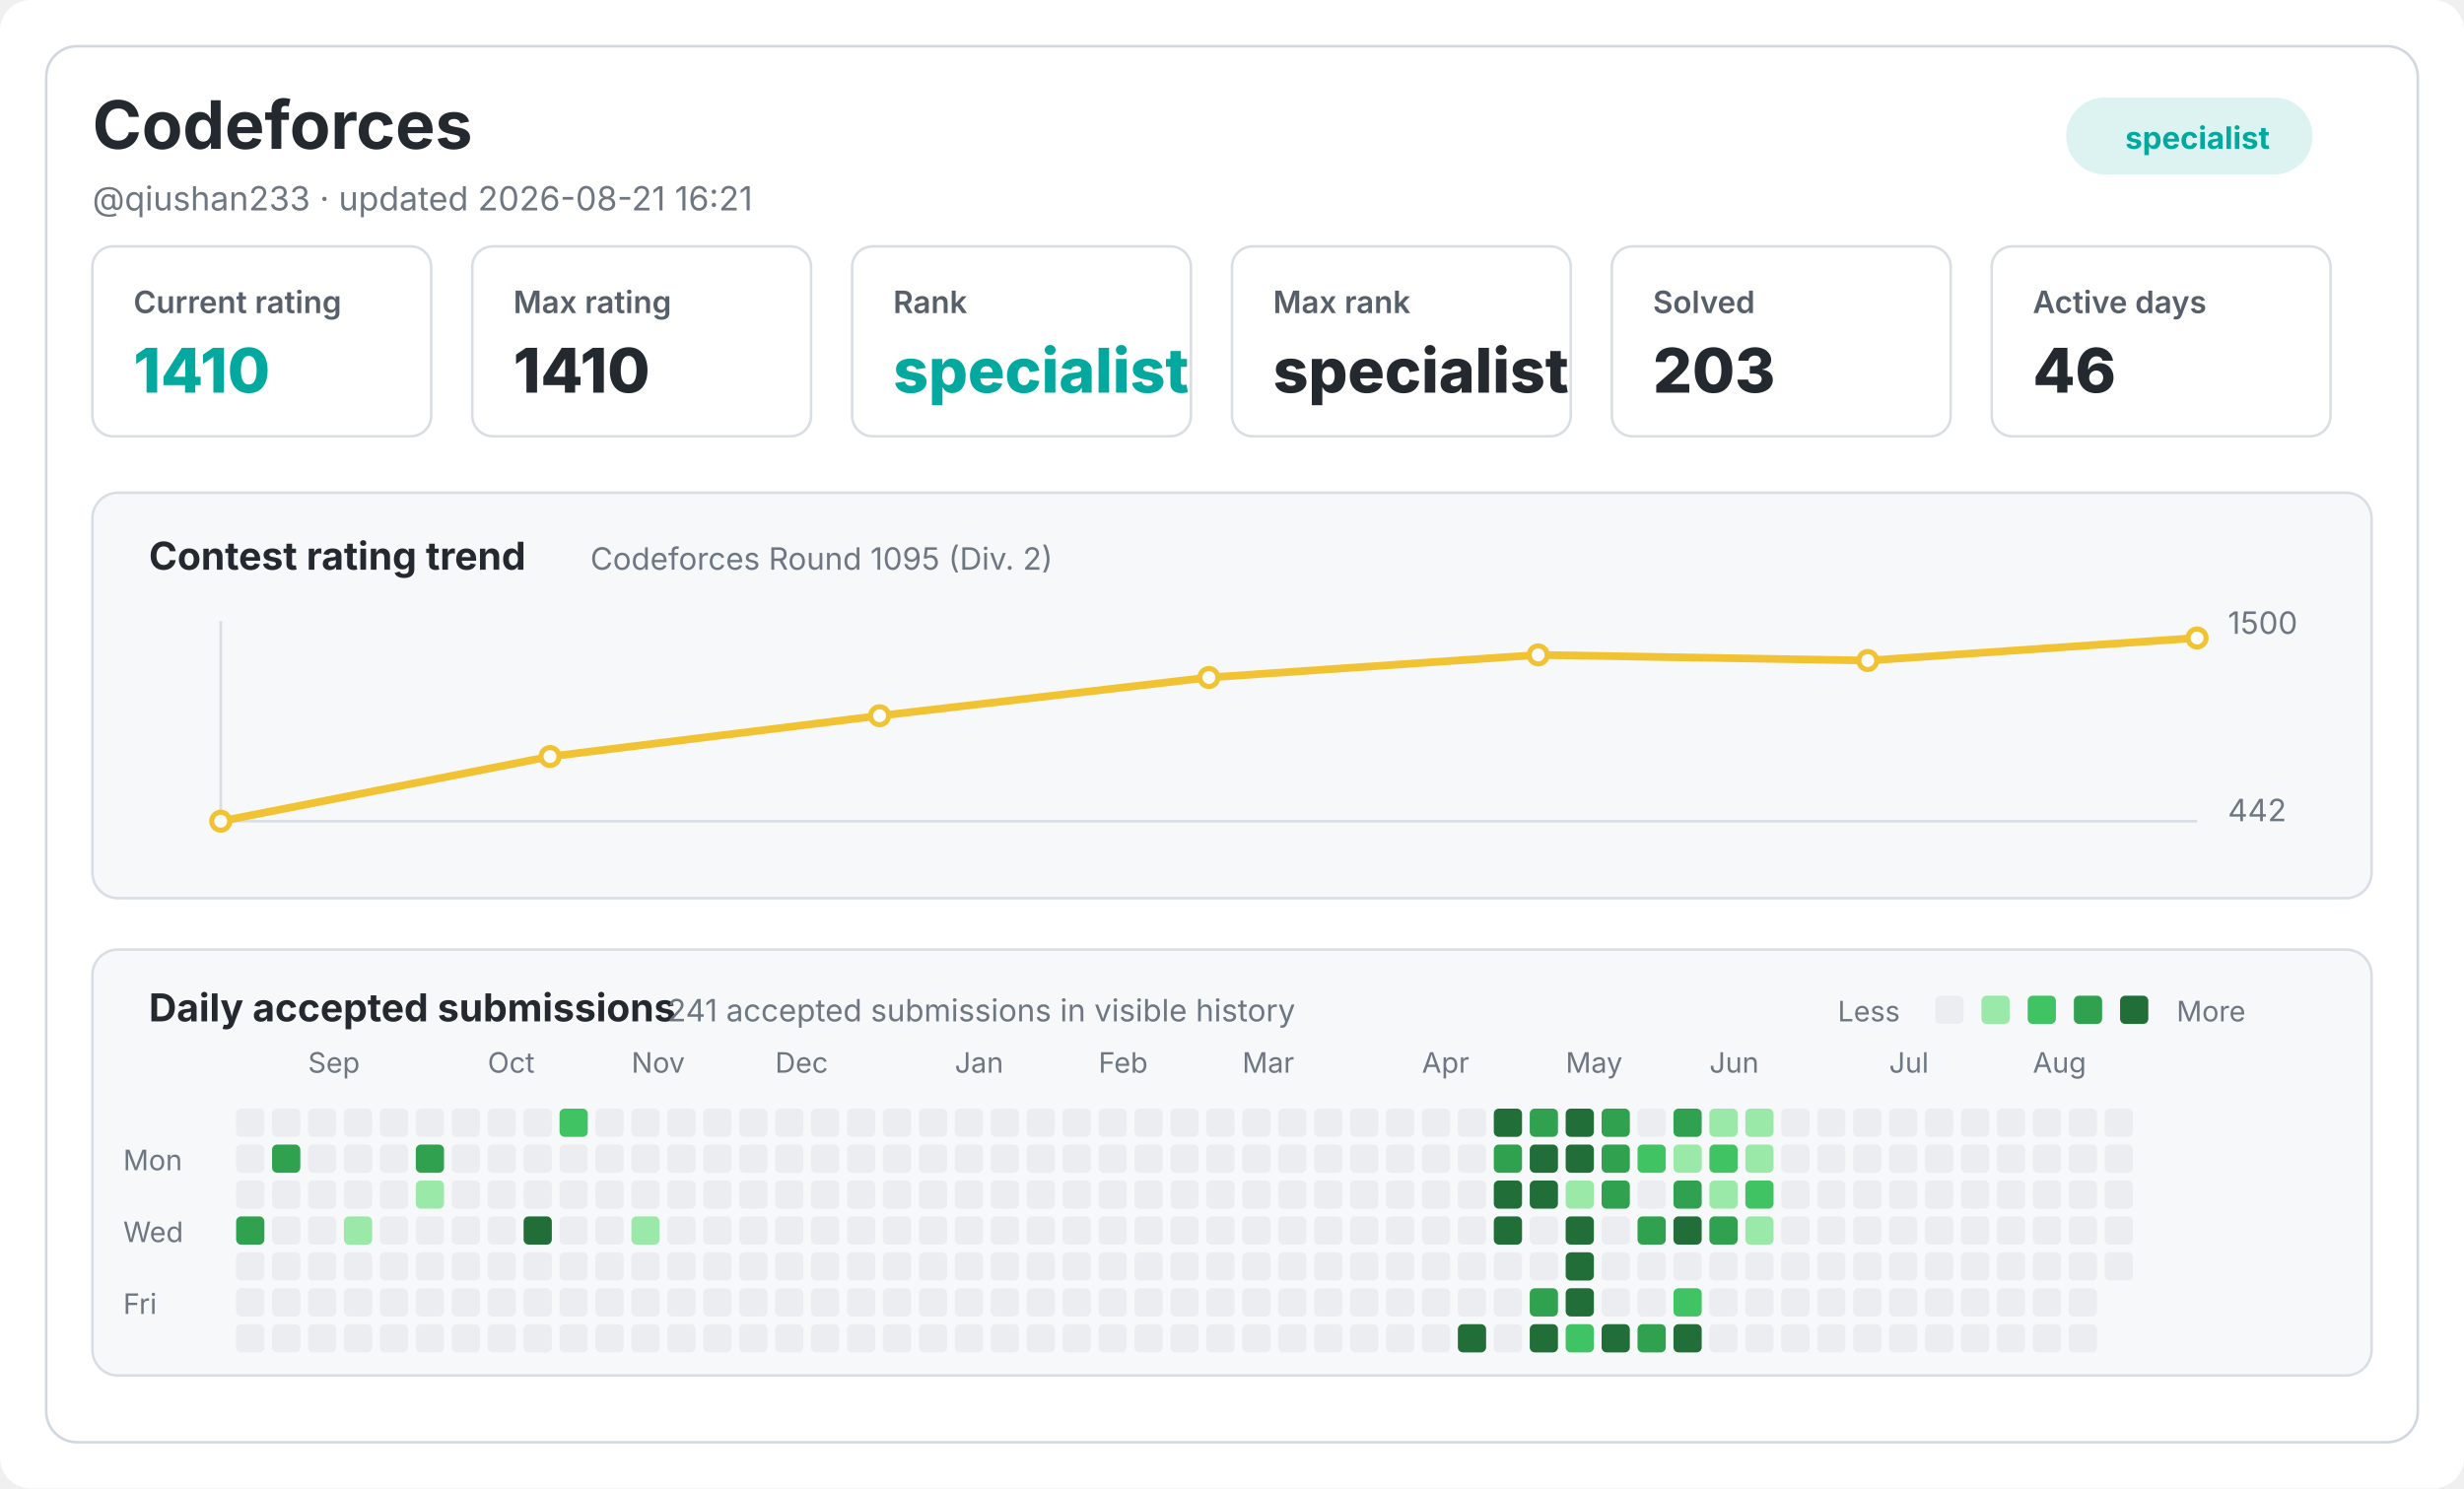
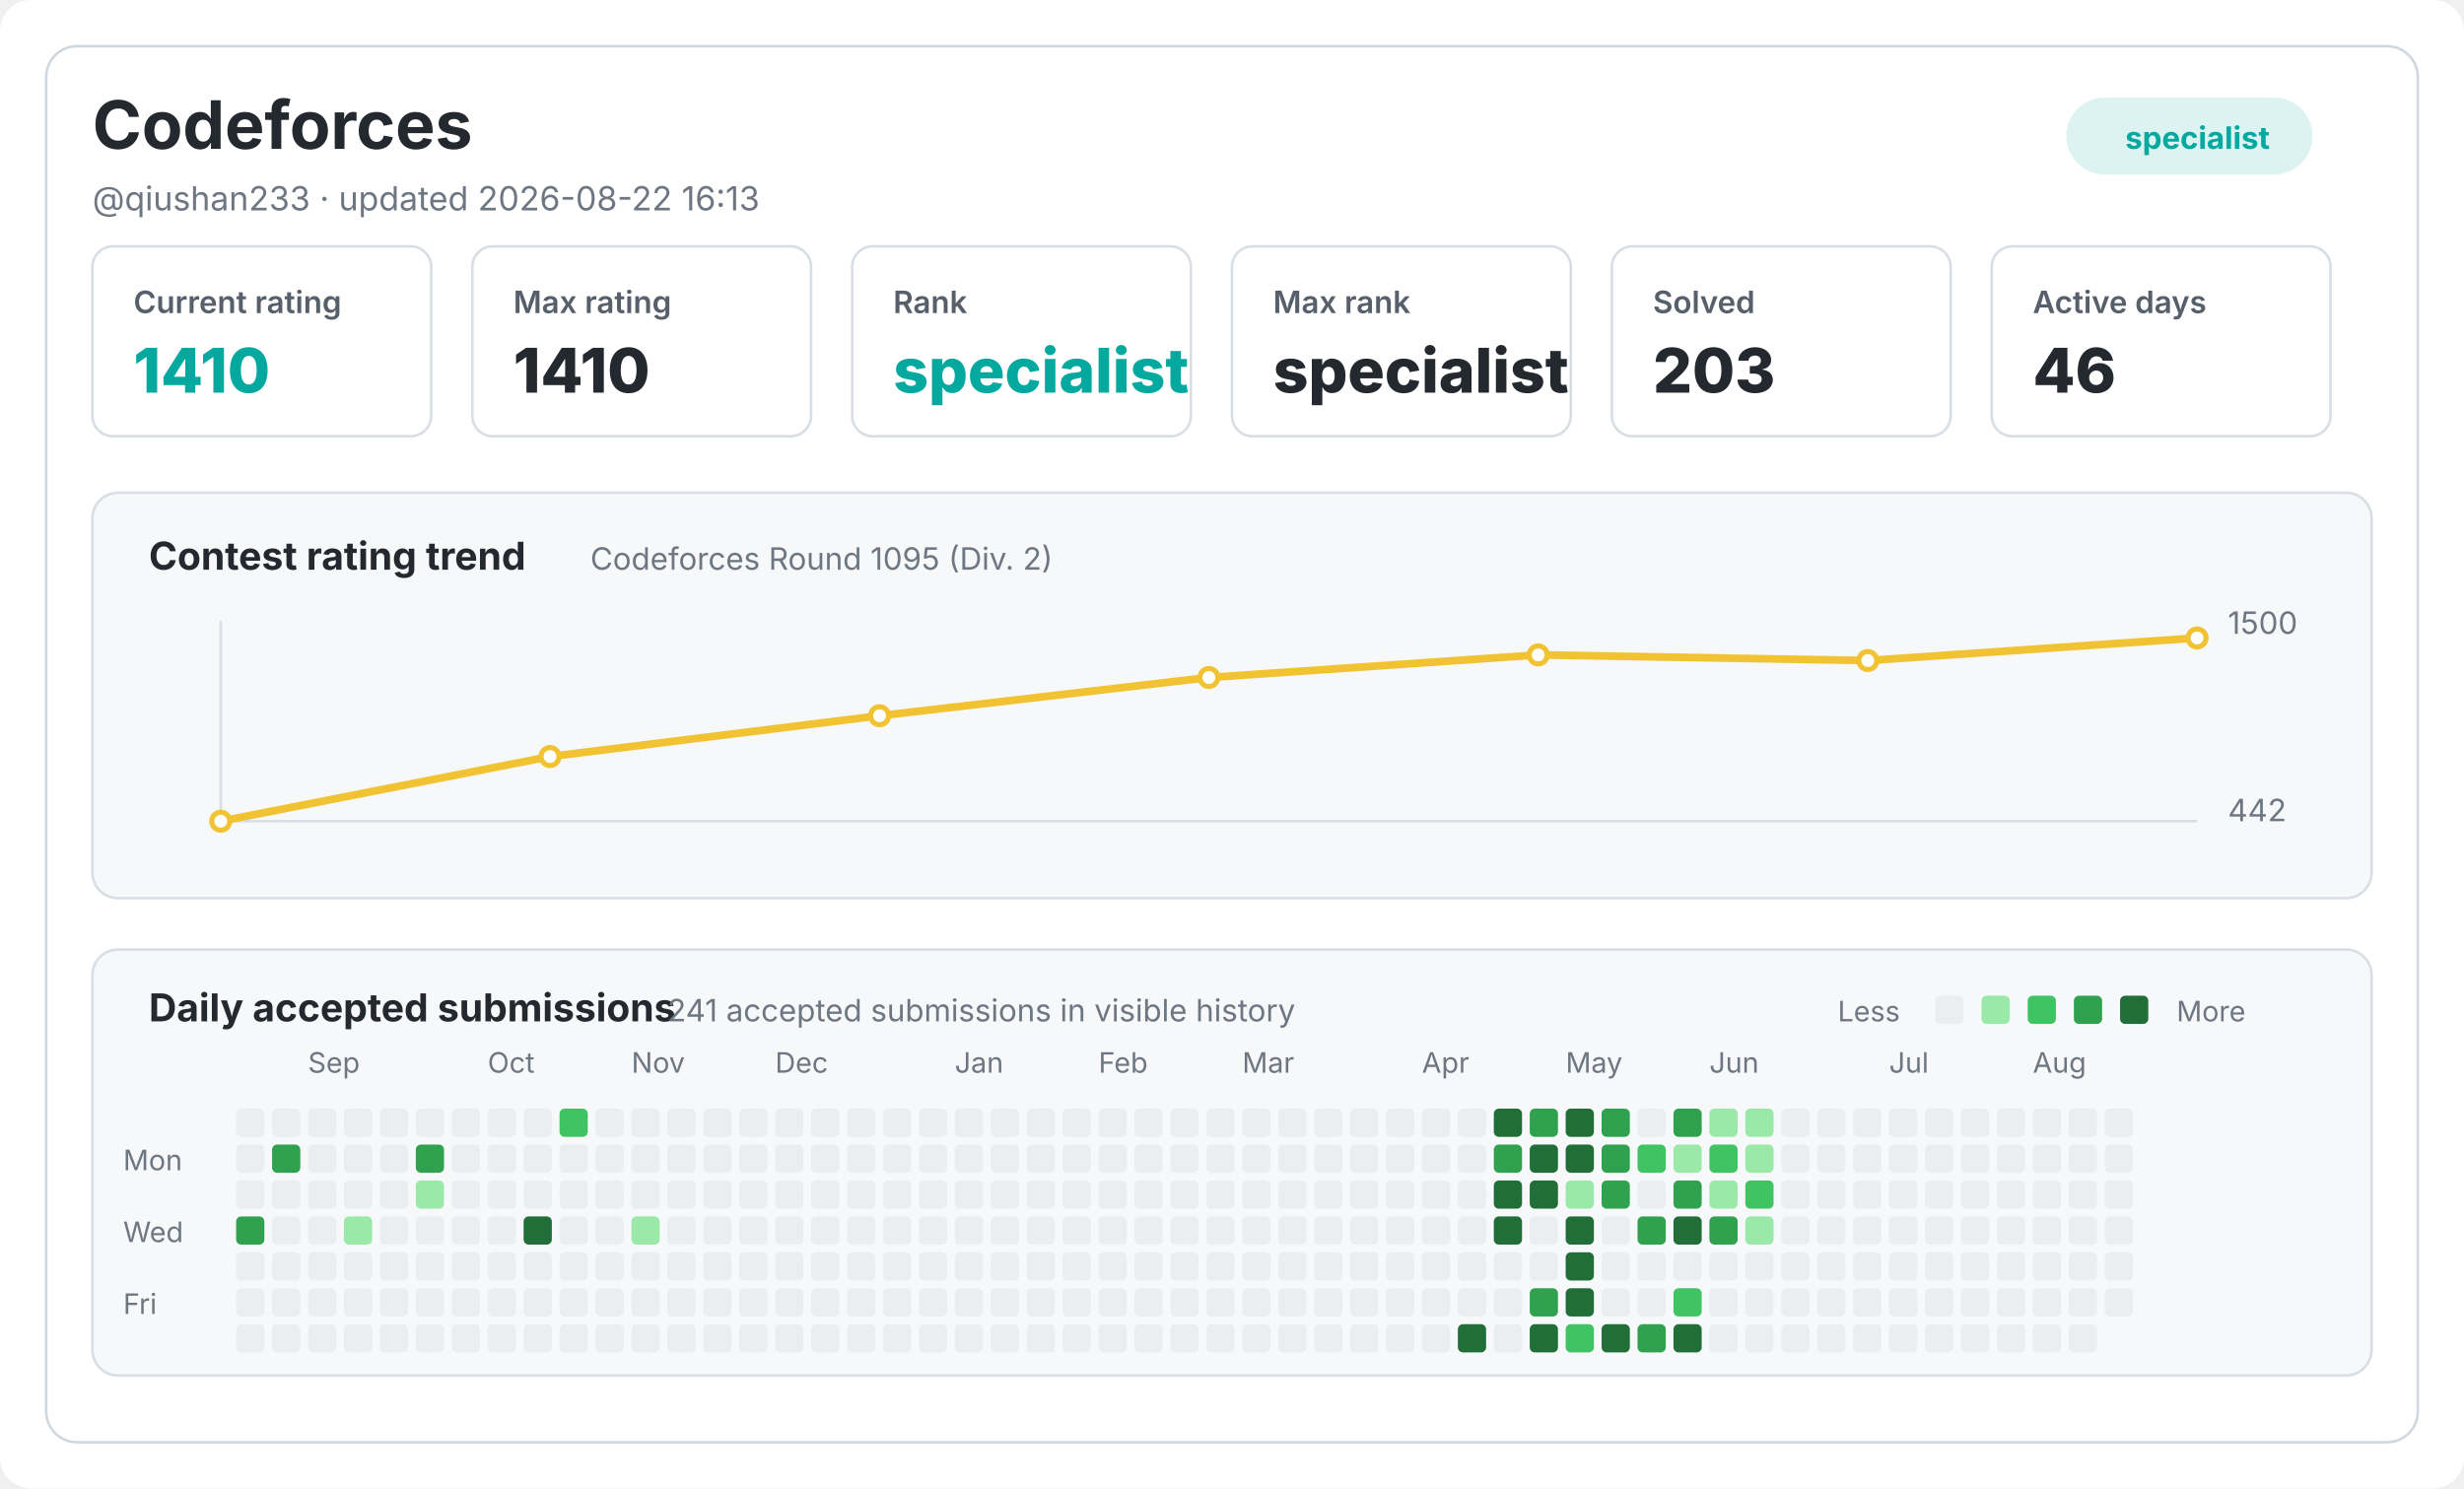
<svg xmlns="http://www.w3.org/2000/svg" width="960" height="580" viewBox="0 0 960 580" role="img" aria-label="Codeforces statistics for qiushan233">
  <style>
  .bg { fill: #ffffff; }
  .shell { fill: #ffffff; stroke: #d0d7de; }
  .soft { fill: #f6f8fa; stroke: #d8dee4; }
  .metric-card { fill: #ffffff; stroke: #d8dee4; }
  .title { font: 700 26px -apple-system,BlinkMacSystemFont,"Segoe UI",sans-serif; fill: #24292f; }
  .subtitle { font: 13px -apple-system,BlinkMacSystemFont,"Segoe UI",sans-serif; fill: #6e7781; }
  .section-title { font: 700 15px -apple-system,BlinkMacSystemFont,"Segoe UI",sans-serif; fill: #24292f; }
  .metric-label { font: 600 12px -apple-system,BlinkMacSystemFont,"Segoe UI",sans-serif; fill: #57606a; }
  .metric-value { font: 800 24px -apple-system,BlinkMacSystemFont,"Segoe UI",sans-serif; fill: #24292f; }
  .muted { font: 12px -apple-system,BlinkMacSystemFont,"Segoe UI",sans-serif; fill: #6e7781; }
  .small { font-size: 11px; }
  .rank { fill: #03a89e; }
  .grid { stroke: #d8dee4; stroke-width: 1; }
  .badge-bg { fill: #03a89e; opacity: 0.14; }
  .badge-text { font: 700 12px -apple-system,BlinkMacSystemFont,"Segoe UI",sans-serif; fill: #03a89e; }
  .heat-cell { cursor: default; transition: stroke 0.12s ease, stroke-width 0.12s ease; }
  .heat-cell:hover { stroke: #0969da; stroke-width: 1.5; }
</style>
  <rect class="bg" width="960" height="580" rx="12" />
  <rect class="shell" x="18" y="18" width="924" height="544" rx="12" />
  <text x="36" y="58" class="title">Codeforces</text>
-   <text x="36" y="82" class="subtitle">@qiushan233 · updated 2026-08-21 16:21</text>
+   <text x="36" y="82" class="subtitle">@qiushan233 · updated 2026-08-22 16:13</text>
  <rect x="805" y="38" width="96" height="30" rx="15" class="badge-bg" />
  <text x="828" y="58" class="badge-text">specialist</text>
  <rect x="36" y="96" width="132" height="74" rx="8" class="metric-card" />
  <text x="52" y="122" class="metric-label">Current rating</text>
  <text x="52" y="153" class="metric-value rank">1410</text>
  <rect x="184" y="96" width="132" height="74" rx="8" class="metric-card" />
  <text x="200" y="122" class="metric-label">Max rating</text>
  <text x="200" y="153" class="metric-value">1410</text>
  <rect x="332" y="96" width="132" height="74" rx="8" class="metric-card" />
  <text x="348" y="122" class="metric-label">Rank</text>
  <text x="348" y="153" class="metric-value rank">specialist</text>
  <rect x="480" y="96" width="132" height="74" rx="8" class="metric-card" />
  <text x="496" y="122" class="metric-label">Max rank</text>
  <text x="496" y="153" class="metric-value">specialist</text>
  <rect x="628" y="96" width="132" height="74" rx="8" class="metric-card" />
  <text x="644" y="122" class="metric-label">Solved</text>
  <text x="644" y="153" class="metric-value">203</text>
  <rect x="776" y="96" width="132" height="74" rx="8" class="metric-card" />
  <text x="792" y="122" class="metric-label">Active days</text>
  <text x="792" y="153" class="metric-value">46</text>
  <rect class="soft" x="36" y="192" width="888" height="158" rx="10" />
  <text x="58" y="222" class="section-title">Contest rating trend</text>
  <text x="230" y="222" class="muted">Codeforces Round 1095 (Div. 2)</text>
  <line x1="86" y1="320" x2="856" y2="320" class="grid" />
  <line x1="86" y1="242" x2="86" y2="320" class="grid" />
  <text x="868" y="247" class="muted">1500</text>
  <text x="868" y="320" class="muted">442</text>
  <polyline points="86.0,320.0 214.3,294.8 342.7,278.9 471.0,264.0 599.3,255.2 727.7,257.4 856.0,248.6" fill="none" stroke="#f1c232" stroke-width="3" stroke-linecap="round" stroke-linejoin="round" />
  <circle cx="86.0" cy="320.0" r="3.5" fill="#fff" stroke="#f1c232" stroke-width="2" />
  <circle cx="214.3" cy="294.8" r="3.5" fill="#fff" stroke="#f1c232" stroke-width="2" />
  <circle cx="342.7" cy="278.9" r="3.5" fill="#fff" stroke="#f1c232" stroke-width="2" />
  <circle cx="471.0" cy="264.0" r="3.5" fill="#fff" stroke="#f1c232" stroke-width="2" />
  <circle cx="599.3" cy="255.2" r="3.5" fill="#fff" stroke="#f1c232" stroke-width="2" />
  <circle cx="727.7" cy="257.4" r="3.5" fill="#fff" stroke="#f1c232" stroke-width="2" />
  <circle cx="856.0" cy="248.6" r="3.5" fill="#fff" stroke="#f1c232" stroke-width="2" />
  <rect class="soft" x="36" y="370" width="888" height="166" rx="10" />
  <text x="58" y="398" class="section-title">Daily accepted submissions</text>
  <text x="260" y="398" class="muted">241 accepted submissions in visible history</text>
  <text x="120" y="418" class="muted small">Sep</text>
  <text x="190" y="418" class="muted small">Oct</text>
  <text x="246" y="418" class="muted small">Nov</text>
  <text x="302" y="418" class="muted small">Dec</text>
  <text x="372" y="418" class="muted small">Jan</text>
  <text x="428" y="418" class="muted small">Feb</text>
  <text x="484" y="418" class="muted small">Mar</text>
  <text x="554" y="418" class="muted small">Apr</text>
  <text x="610" y="418" class="muted small">May</text>
  <text x="666" y="418" class="muted small">Jun</text>
  <text x="736" y="418" class="muted small">Jul</text>
  <text x="792" y="418" class="muted small">Aug</text>
  <text x="48" y="456" class="muted small">Mon</text>
  <text x="48" y="484" class="muted small">Wed</text>
  <text x="48" y="512" class="muted small">Fri</text>
  <rect class="heat-cell" x="92" y="432" width="11" height="11" rx="2" fill="#ebedf0" />
  <rect class="heat-cell" x="92" y="446" width="11" height="11" rx="2" fill="#ebedf0" />
  <rect class="heat-cell" x="92" y="460" width="11" height="11" rx="2" fill="#ebedf0" />
  <rect class="heat-cell" x="92" y="474" width="11" height="11" rx="2" fill="#30a14e" />
  <rect class="heat-cell" x="92" y="488" width="11" height="11" rx="2" fill="#ebedf0" />
  <rect class="heat-cell" x="92" y="502" width="11" height="11" rx="2" fill="#ebedf0" />
  <rect class="heat-cell" x="92" y="516" width="11" height="11" rx="2" fill="#ebedf0" />
  <rect class="heat-cell" x="106" y="432" width="11" height="11" rx="2" fill="#ebedf0" />
  <rect class="heat-cell" x="106" y="446" width="11" height="11" rx="2" fill="#30a14e" />
  <rect class="heat-cell" x="106" y="460" width="11" height="11" rx="2" fill="#ebedf0" />
  <rect class="heat-cell" x="106" y="474" width="11" height="11" rx="2" fill="#ebedf0" />
  <rect class="heat-cell" x="106" y="488" width="11" height="11" rx="2" fill="#ebedf0" />
  <rect class="heat-cell" x="106" y="502" width="11" height="11" rx="2" fill="#ebedf0" />
  <rect class="heat-cell" x="106" y="516" width="11" height="11" rx="2" fill="#ebedf0" />
  <rect class="heat-cell" x="120" y="432" width="11" height="11" rx="2" fill="#ebedf0" />
  <rect class="heat-cell" x="120" y="446" width="11" height="11" rx="2" fill="#ebedf0" />
  <rect class="heat-cell" x="120" y="460" width="11" height="11" rx="2" fill="#ebedf0" />
  <rect class="heat-cell" x="120" y="474" width="11" height="11" rx="2" fill="#ebedf0" />
  <rect class="heat-cell" x="120" y="488" width="11" height="11" rx="2" fill="#ebedf0" />
  <rect class="heat-cell" x="120" y="502" width="11" height="11" rx="2" fill="#ebedf0" />
  <rect class="heat-cell" x="120" y="516" width="11" height="11" rx="2" fill="#ebedf0" />
  <rect class="heat-cell" x="134" y="432" width="11" height="11" rx="2" fill="#ebedf0" />
  <rect class="heat-cell" x="134" y="446" width="11" height="11" rx="2" fill="#ebedf0" />
  <rect class="heat-cell" x="134" y="460" width="11" height="11" rx="2" fill="#ebedf0" />
  <rect class="heat-cell" x="134" y="474" width="11" height="11" rx="2" fill="#9be9a8" />
  <rect class="heat-cell" x="134" y="488" width="11" height="11" rx="2" fill="#ebedf0" />
  <rect class="heat-cell" x="134" y="502" width="11" height="11" rx="2" fill="#ebedf0" />
  <rect class="heat-cell" x="134" y="516" width="11" height="11" rx="2" fill="#ebedf0" />
  <rect class="heat-cell" x="148" y="432" width="11" height="11" rx="2" fill="#ebedf0" />
  <rect class="heat-cell" x="148" y="446" width="11" height="11" rx="2" fill="#ebedf0" />
  <rect class="heat-cell" x="148" y="460" width="11" height="11" rx="2" fill="#ebedf0" />
  <rect class="heat-cell" x="148" y="474" width="11" height="11" rx="2" fill="#ebedf0" />
  <rect class="heat-cell" x="148" y="488" width="11" height="11" rx="2" fill="#ebedf0" />
  <rect class="heat-cell" x="148" y="502" width="11" height="11" rx="2" fill="#ebedf0" />
  <rect class="heat-cell" x="148" y="516" width="11" height="11" rx="2" fill="#ebedf0" />
  <rect class="heat-cell" x="162" y="432" width="11" height="11" rx="2" fill="#ebedf0" />
  <rect class="heat-cell" x="162" y="446" width="11" height="11" rx="2" fill="#30a14e" />
  <rect class="heat-cell" x="162" y="460" width="11" height="11" rx="2" fill="#9be9a8" />
  <rect class="heat-cell" x="162" y="474" width="11" height="11" rx="2" fill="#ebedf0" />
  <rect class="heat-cell" x="162" y="488" width="11" height="11" rx="2" fill="#ebedf0" />
  <rect class="heat-cell" x="162" y="502" width="11" height="11" rx="2" fill="#ebedf0" />
  <rect class="heat-cell" x="162" y="516" width="11" height="11" rx="2" fill="#ebedf0" />
  <rect class="heat-cell" x="176" y="432" width="11" height="11" rx="2" fill="#ebedf0" />
  <rect class="heat-cell" x="176" y="446" width="11" height="11" rx="2" fill="#ebedf0" />
  <rect class="heat-cell" x="176" y="460" width="11" height="11" rx="2" fill="#ebedf0" />
  <rect class="heat-cell" x="176" y="474" width="11" height="11" rx="2" fill="#ebedf0" />
  <rect class="heat-cell" x="176" y="488" width="11" height="11" rx="2" fill="#ebedf0" />
  <rect class="heat-cell" x="176" y="502" width="11" height="11" rx="2" fill="#ebedf0" />
  <rect class="heat-cell" x="176" y="516" width="11" height="11" rx="2" fill="#ebedf0" />
  <rect class="heat-cell" x="190" y="432" width="11" height="11" rx="2" fill="#ebedf0" />
  <rect class="heat-cell" x="190" y="446" width="11" height="11" rx="2" fill="#ebedf0" />
  <rect class="heat-cell" x="190" y="460" width="11" height="11" rx="2" fill="#ebedf0" />
  <rect class="heat-cell" x="190" y="474" width="11" height="11" rx="2" fill="#ebedf0" />
  <rect class="heat-cell" x="190" y="488" width="11" height="11" rx="2" fill="#ebedf0" />
  <rect class="heat-cell" x="190" y="502" width="11" height="11" rx="2" fill="#ebedf0" />
  <rect class="heat-cell" x="190" y="516" width="11" height="11" rx="2" fill="#ebedf0" />
  <rect class="heat-cell" x="204" y="432" width="11" height="11" rx="2" fill="#ebedf0" />
  <rect class="heat-cell" x="204" y="446" width="11" height="11" rx="2" fill="#ebedf0" />
  <rect class="heat-cell" x="204" y="460" width="11" height="11" rx="2" fill="#ebedf0" />
  <rect class="heat-cell" x="204" y="474" width="11" height="11" rx="2" fill="#216e39" />
  <rect class="heat-cell" x="204" y="488" width="11" height="11" rx="2" fill="#ebedf0" />
  <rect class="heat-cell" x="204" y="502" width="11" height="11" rx="2" fill="#ebedf0" />
  <rect class="heat-cell" x="204" y="516" width="11" height="11" rx="2" fill="#ebedf0" />
  <rect class="heat-cell" x="218" y="432" width="11" height="11" rx="2" fill="#40c463" />
  <rect class="heat-cell" x="218" y="446" width="11" height="11" rx="2" fill="#ebedf0" />
  <rect class="heat-cell" x="218" y="460" width="11" height="11" rx="2" fill="#ebedf0" />
  <rect class="heat-cell" x="218" y="474" width="11" height="11" rx="2" fill="#ebedf0" />
  <rect class="heat-cell" x="218" y="488" width="11" height="11" rx="2" fill="#ebedf0" />
  <rect class="heat-cell" x="218" y="502" width="11" height="11" rx="2" fill="#ebedf0" />
  <rect class="heat-cell" x="218" y="516" width="11" height="11" rx="2" fill="#ebedf0" />
  <rect class="heat-cell" x="232" y="432" width="11" height="11" rx="2" fill="#ebedf0" />
  <rect class="heat-cell" x="232" y="446" width="11" height="11" rx="2" fill="#ebedf0" />
  <rect class="heat-cell" x="232" y="460" width="11" height="11" rx="2" fill="#ebedf0" />
  <rect class="heat-cell" x="232" y="474" width="11" height="11" rx="2" fill="#ebedf0" />
  <rect class="heat-cell" x="232" y="488" width="11" height="11" rx="2" fill="#ebedf0" />
  <rect class="heat-cell" x="232" y="502" width="11" height="11" rx="2" fill="#ebedf0" />
  <rect class="heat-cell" x="232" y="516" width="11" height="11" rx="2" fill="#ebedf0" />
  <rect class="heat-cell" x="246" y="432" width="11" height="11" rx="2" fill="#ebedf0" />
  <rect class="heat-cell" x="246" y="446" width="11" height="11" rx="2" fill="#ebedf0" />
  <rect class="heat-cell" x="246" y="460" width="11" height="11" rx="2" fill="#ebedf0" />
  <rect class="heat-cell" x="246" y="474" width="11" height="11" rx="2" fill="#9be9a8" />
  <rect class="heat-cell" x="246" y="488" width="11" height="11" rx="2" fill="#ebedf0" />
  <rect class="heat-cell" x="246" y="502" width="11" height="11" rx="2" fill="#ebedf0" />
  <rect class="heat-cell" x="246" y="516" width="11" height="11" rx="2" fill="#ebedf0" />
  <rect class="heat-cell" x="260" y="432" width="11" height="11" rx="2" fill="#ebedf0" />
  <rect class="heat-cell" x="260" y="446" width="11" height="11" rx="2" fill="#ebedf0" />
  <rect class="heat-cell" x="260" y="460" width="11" height="11" rx="2" fill="#ebedf0" />
  <rect class="heat-cell" x="260" y="474" width="11" height="11" rx="2" fill="#ebedf0" />
  <rect class="heat-cell" x="260" y="488" width="11" height="11" rx="2" fill="#ebedf0" />
  <rect class="heat-cell" x="260" y="502" width="11" height="11" rx="2" fill="#ebedf0" />
  <rect class="heat-cell" x="260" y="516" width="11" height="11" rx="2" fill="#ebedf0" />
  <rect class="heat-cell" x="274" y="432" width="11" height="11" rx="2" fill="#ebedf0" />
  <rect class="heat-cell" x="274" y="446" width="11" height="11" rx="2" fill="#ebedf0" />
  <rect class="heat-cell" x="274" y="460" width="11" height="11" rx="2" fill="#ebedf0" />
  <rect class="heat-cell" x="274" y="474" width="11" height="11" rx="2" fill="#ebedf0" />
  <rect class="heat-cell" x="274" y="488" width="11" height="11" rx="2" fill="#ebedf0" />
  <rect class="heat-cell" x="274" y="502" width="11" height="11" rx="2" fill="#ebedf0" />
  <rect class="heat-cell" x="274" y="516" width="11" height="11" rx="2" fill="#ebedf0" />
  <rect class="heat-cell" x="288" y="432" width="11" height="11" rx="2" fill="#ebedf0" />
  <rect class="heat-cell" x="288" y="446" width="11" height="11" rx="2" fill="#ebedf0" />
  <rect class="heat-cell" x="288" y="460" width="11" height="11" rx="2" fill="#ebedf0" />
  <rect class="heat-cell" x="288" y="474" width="11" height="11" rx="2" fill="#ebedf0" />
  <rect class="heat-cell" x="288" y="488" width="11" height="11" rx="2" fill="#ebedf0" />
  <rect class="heat-cell" x="288" y="502" width="11" height="11" rx="2" fill="#ebedf0" />
  <rect class="heat-cell" x="288" y="516" width="11" height="11" rx="2" fill="#ebedf0" />
  <rect class="heat-cell" x="302" y="432" width="11" height="11" rx="2" fill="#ebedf0" />
  <rect class="heat-cell" x="302" y="446" width="11" height="11" rx="2" fill="#ebedf0" />
  <rect class="heat-cell" x="302" y="460" width="11" height="11" rx="2" fill="#ebedf0" />
  <rect class="heat-cell" x="302" y="474" width="11" height="11" rx="2" fill="#ebedf0" />
  <rect class="heat-cell" x="302" y="488" width="11" height="11" rx="2" fill="#ebedf0" />
  <rect class="heat-cell" x="302" y="502" width="11" height="11" rx="2" fill="#ebedf0" />
  <rect class="heat-cell" x="302" y="516" width="11" height="11" rx="2" fill="#ebedf0" />
  <rect class="heat-cell" x="316" y="432" width="11" height="11" rx="2" fill="#ebedf0" />
  <rect class="heat-cell" x="316" y="446" width="11" height="11" rx="2" fill="#ebedf0" />
  <rect class="heat-cell" x="316" y="460" width="11" height="11" rx="2" fill="#ebedf0" />
  <rect class="heat-cell" x="316" y="474" width="11" height="11" rx="2" fill="#ebedf0" />
  <rect class="heat-cell" x="316" y="488" width="11" height="11" rx="2" fill="#ebedf0" />
  <rect class="heat-cell" x="316" y="502" width="11" height="11" rx="2" fill="#ebedf0" />
  <rect class="heat-cell" x="316" y="516" width="11" height="11" rx="2" fill="#ebedf0" />
  <rect class="heat-cell" x="330" y="432" width="11" height="11" rx="2" fill="#ebedf0" />
  <rect class="heat-cell" x="330" y="446" width="11" height="11" rx="2" fill="#ebedf0" />
  <rect class="heat-cell" x="330" y="460" width="11" height="11" rx="2" fill="#ebedf0" />
  <rect class="heat-cell" x="330" y="474" width="11" height="11" rx="2" fill="#ebedf0" />
  <rect class="heat-cell" x="330" y="488" width="11" height="11" rx="2" fill="#ebedf0" />
  <rect class="heat-cell" x="330" y="502" width="11" height="11" rx="2" fill="#ebedf0" />
  <rect class="heat-cell" x="330" y="516" width="11" height="11" rx="2" fill="#ebedf0" />
  <rect class="heat-cell" x="344" y="432" width="11" height="11" rx="2" fill="#ebedf0" />
  <rect class="heat-cell" x="344" y="446" width="11" height="11" rx="2" fill="#ebedf0" />
  <rect class="heat-cell" x="344" y="460" width="11" height="11" rx="2" fill="#ebedf0" />
  <rect class="heat-cell" x="344" y="474" width="11" height="11" rx="2" fill="#ebedf0" />
  <rect class="heat-cell" x="344" y="488" width="11" height="11" rx="2" fill="#ebedf0" />
  <rect class="heat-cell" x="344" y="502" width="11" height="11" rx="2" fill="#ebedf0" />
  <rect class="heat-cell" x="344" y="516" width="11" height="11" rx="2" fill="#ebedf0" />
  <rect class="heat-cell" x="358" y="432" width="11" height="11" rx="2" fill="#ebedf0" />
  <rect class="heat-cell" x="358" y="446" width="11" height="11" rx="2" fill="#ebedf0" />
  <rect class="heat-cell" x="358" y="460" width="11" height="11" rx="2" fill="#ebedf0" />
  <rect class="heat-cell" x="358" y="474" width="11" height="11" rx="2" fill="#ebedf0" />
  <rect class="heat-cell" x="358" y="488" width="11" height="11" rx="2" fill="#ebedf0" />
  <rect class="heat-cell" x="358" y="502" width="11" height="11" rx="2" fill="#ebedf0" />
  <rect class="heat-cell" x="358" y="516" width="11" height="11" rx="2" fill="#ebedf0" />
  <rect class="heat-cell" x="372" y="432" width="11" height="11" rx="2" fill="#ebedf0" />
  <rect class="heat-cell" x="372" y="446" width="11" height="11" rx="2" fill="#ebedf0" />
  <rect class="heat-cell" x="372" y="460" width="11" height="11" rx="2" fill="#ebedf0" />
  <rect class="heat-cell" x="372" y="474" width="11" height="11" rx="2" fill="#ebedf0" />
  <rect class="heat-cell" x="372" y="488" width="11" height="11" rx="2" fill="#ebedf0" />
  <rect class="heat-cell" x="372" y="502" width="11" height="11" rx="2" fill="#ebedf0" />
  <rect class="heat-cell" x="372" y="516" width="11" height="11" rx="2" fill="#ebedf0" />
  <rect class="heat-cell" x="386" y="432" width="11" height="11" rx="2" fill="#ebedf0" />
  <rect class="heat-cell" x="386" y="446" width="11" height="11" rx="2" fill="#ebedf0" />
  <rect class="heat-cell" x="386" y="460" width="11" height="11" rx="2" fill="#ebedf0" />
  <rect class="heat-cell" x="386" y="474" width="11" height="11" rx="2" fill="#ebedf0" />
  <rect class="heat-cell" x="386" y="488" width="11" height="11" rx="2" fill="#ebedf0" />
  <rect class="heat-cell" x="386" y="502" width="11" height="11" rx="2" fill="#ebedf0" />
  <rect class="heat-cell" x="386" y="516" width="11" height="11" rx="2" fill="#ebedf0" />
  <rect class="heat-cell" x="400" y="432" width="11" height="11" rx="2" fill="#ebedf0" />
  <rect class="heat-cell" x="400" y="446" width="11" height="11" rx="2" fill="#ebedf0" />
  <rect class="heat-cell" x="400" y="460" width="11" height="11" rx="2" fill="#ebedf0" />
  <rect class="heat-cell" x="400" y="474" width="11" height="11" rx="2" fill="#ebedf0" />
  <rect class="heat-cell" x="400" y="488" width="11" height="11" rx="2" fill="#ebedf0" />
  <rect class="heat-cell" x="400" y="502" width="11" height="11" rx="2" fill="#ebedf0" />
  <rect class="heat-cell" x="400" y="516" width="11" height="11" rx="2" fill="#ebedf0" />
  <rect class="heat-cell" x="414" y="432" width="11" height="11" rx="2" fill="#ebedf0" />
  <rect class="heat-cell" x="414" y="446" width="11" height="11" rx="2" fill="#ebedf0" />
  <rect class="heat-cell" x="414" y="460" width="11" height="11" rx="2" fill="#ebedf0" />
  <rect class="heat-cell" x="414" y="474" width="11" height="11" rx="2" fill="#ebedf0" />
  <rect class="heat-cell" x="414" y="488" width="11" height="11" rx="2" fill="#ebedf0" />
  <rect class="heat-cell" x="414" y="502" width="11" height="11" rx="2" fill="#ebedf0" />
  <rect class="heat-cell" x="414" y="516" width="11" height="11" rx="2" fill="#ebedf0" />
  <rect class="heat-cell" x="428" y="432" width="11" height="11" rx="2" fill="#ebedf0" />
  <rect class="heat-cell" x="428" y="446" width="11" height="11" rx="2" fill="#ebedf0" />
  <rect class="heat-cell" x="428" y="460" width="11" height="11" rx="2" fill="#ebedf0" />
  <rect class="heat-cell" x="428" y="474" width="11" height="11" rx="2" fill="#ebedf0" />
  <rect class="heat-cell" x="428" y="488" width="11" height="11" rx="2" fill="#ebedf0" />
  <rect class="heat-cell" x="428" y="502" width="11" height="11" rx="2" fill="#ebedf0" />
  <rect class="heat-cell" x="428" y="516" width="11" height="11" rx="2" fill="#ebedf0" />
  <rect class="heat-cell" x="442" y="432" width="11" height="11" rx="2" fill="#ebedf0" />
  <rect class="heat-cell" x="442" y="446" width="11" height="11" rx="2" fill="#ebedf0" />
  <rect class="heat-cell" x="442" y="460" width="11" height="11" rx="2" fill="#ebedf0" />
  <rect class="heat-cell" x="442" y="474" width="11" height="11" rx="2" fill="#ebedf0" />
  <rect class="heat-cell" x="442" y="488" width="11" height="11" rx="2" fill="#ebedf0" />
  <rect class="heat-cell" x="442" y="502" width="11" height="11" rx="2" fill="#ebedf0" />
  <rect class="heat-cell" x="442" y="516" width="11" height="11" rx="2" fill="#ebedf0" />
  <rect class="heat-cell" x="456" y="432" width="11" height="11" rx="2" fill="#ebedf0" />
  <rect class="heat-cell" x="456" y="446" width="11" height="11" rx="2" fill="#ebedf0" />
  <rect class="heat-cell" x="456" y="460" width="11" height="11" rx="2" fill="#ebedf0" />
  <rect class="heat-cell" x="456" y="474" width="11" height="11" rx="2" fill="#ebedf0" />
  <rect class="heat-cell" x="456" y="488" width="11" height="11" rx="2" fill="#ebedf0" />
  <rect class="heat-cell" x="456" y="502" width="11" height="11" rx="2" fill="#ebedf0" />
  <rect class="heat-cell" x="456" y="516" width="11" height="11" rx="2" fill="#ebedf0" />
  <rect class="heat-cell" x="470" y="432" width="11" height="11" rx="2" fill="#ebedf0" />
  <rect class="heat-cell" x="470" y="446" width="11" height="11" rx="2" fill="#ebedf0" />
  <rect class="heat-cell" x="470" y="460" width="11" height="11" rx="2" fill="#ebedf0" />
  <rect class="heat-cell" x="470" y="474" width="11" height="11" rx="2" fill="#ebedf0" />
  <rect class="heat-cell" x="470" y="488" width="11" height="11" rx="2" fill="#ebedf0" />
  <rect class="heat-cell" x="470" y="502" width="11" height="11" rx="2" fill="#ebedf0" />
  <rect class="heat-cell" x="470" y="516" width="11" height="11" rx="2" fill="#ebedf0" />
  <rect class="heat-cell" x="484" y="432" width="11" height="11" rx="2" fill="#ebedf0" />
  <rect class="heat-cell" x="484" y="446" width="11" height="11" rx="2" fill="#ebedf0" />
  <rect class="heat-cell" x="484" y="460" width="11" height="11" rx="2" fill="#ebedf0" />
  <rect class="heat-cell" x="484" y="474" width="11" height="11" rx="2" fill="#ebedf0" />
  <rect class="heat-cell" x="484" y="488" width="11" height="11" rx="2" fill="#ebedf0" />
  <rect class="heat-cell" x="484" y="502" width="11" height="11" rx="2" fill="#ebedf0" />
  <rect class="heat-cell" x="484" y="516" width="11" height="11" rx="2" fill="#ebedf0" />
  <rect class="heat-cell" x="498" y="432" width="11" height="11" rx="2" fill="#ebedf0" />
  <rect class="heat-cell" x="498" y="446" width="11" height="11" rx="2" fill="#ebedf0" />
  <rect class="heat-cell" x="498" y="460" width="11" height="11" rx="2" fill="#ebedf0" />
  <rect class="heat-cell" x="498" y="474" width="11" height="11" rx="2" fill="#ebedf0" />
  <rect class="heat-cell" x="498" y="488" width="11" height="11" rx="2" fill="#ebedf0" />
  <rect class="heat-cell" x="498" y="502" width="11" height="11" rx="2" fill="#ebedf0" />
  <rect class="heat-cell" x="498" y="516" width="11" height="11" rx="2" fill="#ebedf0" />
  <rect class="heat-cell" x="512" y="432" width="11" height="11" rx="2" fill="#ebedf0" />
  <rect class="heat-cell" x="512" y="446" width="11" height="11" rx="2" fill="#ebedf0" />
  <rect class="heat-cell" x="512" y="460" width="11" height="11" rx="2" fill="#ebedf0" />
  <rect class="heat-cell" x="512" y="474" width="11" height="11" rx="2" fill="#ebedf0" />
  <rect class="heat-cell" x="512" y="488" width="11" height="11" rx="2" fill="#ebedf0" />
  <rect class="heat-cell" x="512" y="502" width="11" height="11" rx="2" fill="#ebedf0" />
  <rect class="heat-cell" x="512" y="516" width="11" height="11" rx="2" fill="#ebedf0" />
  <rect class="heat-cell" x="526" y="432" width="11" height="11" rx="2" fill="#ebedf0" />
  <rect class="heat-cell" x="526" y="446" width="11" height="11" rx="2" fill="#ebedf0" />
  <rect class="heat-cell" x="526" y="460" width="11" height="11" rx="2" fill="#ebedf0" />
  <rect class="heat-cell" x="526" y="474" width="11" height="11" rx="2" fill="#ebedf0" />
  <rect class="heat-cell" x="526" y="488" width="11" height="11" rx="2" fill="#ebedf0" />
  <rect class="heat-cell" x="526" y="502" width="11" height="11" rx="2" fill="#ebedf0" />
  <rect class="heat-cell" x="526" y="516" width="11" height="11" rx="2" fill="#ebedf0" />
  <rect class="heat-cell" x="540" y="432" width="11" height="11" rx="2" fill="#ebedf0" />
  <rect class="heat-cell" x="540" y="446" width="11" height="11" rx="2" fill="#ebedf0" />
  <rect class="heat-cell" x="540" y="460" width="11" height="11" rx="2" fill="#ebedf0" />
  <rect class="heat-cell" x="540" y="474" width="11" height="11" rx="2" fill="#ebedf0" />
  <rect class="heat-cell" x="540" y="488" width="11" height="11" rx="2" fill="#ebedf0" />
  <rect class="heat-cell" x="540" y="502" width="11" height="11" rx="2" fill="#ebedf0" />
  <rect class="heat-cell" x="540" y="516" width="11" height="11" rx="2" fill="#ebedf0" />
  <rect class="heat-cell" x="554" y="432" width="11" height="11" rx="2" fill="#ebedf0" />
  <rect class="heat-cell" x="554" y="446" width="11" height="11" rx="2" fill="#ebedf0" />
  <rect class="heat-cell" x="554" y="460" width="11" height="11" rx="2" fill="#ebedf0" />
  <rect class="heat-cell" x="554" y="474" width="11" height="11" rx="2" fill="#ebedf0" />
  <rect class="heat-cell" x="554" y="488" width="11" height="11" rx="2" fill="#ebedf0" />
  <rect class="heat-cell" x="554" y="502" width="11" height="11" rx="2" fill="#ebedf0" />
  <rect class="heat-cell" x="554" y="516" width="11" height="11" rx="2" fill="#ebedf0" />
  <rect class="heat-cell" x="568" y="432" width="11" height="11" rx="2" fill="#ebedf0" />
  <rect class="heat-cell" x="568" y="446" width="11" height="11" rx="2" fill="#ebedf0" />
  <rect class="heat-cell" x="568" y="460" width="11" height="11" rx="2" fill="#ebedf0" />
  <rect class="heat-cell" x="568" y="474" width="11" height="11" rx="2" fill="#ebedf0" />
  <rect class="heat-cell" x="568" y="488" width="11" height="11" rx="2" fill="#ebedf0" />
  <rect class="heat-cell" x="568" y="502" width="11" height="11" rx="2" fill="#ebedf0" />
  <rect class="heat-cell" x="568" y="516" width="11" height="11" rx="2" fill="#216e39" />
  <rect class="heat-cell" x="582" y="432" width="11" height="11" rx="2" fill="#216e39" />
  <rect class="heat-cell" x="582" y="446" width="11" height="11" rx="2" fill="#30a14e" />
  <rect class="heat-cell" x="582" y="460" width="11" height="11" rx="2" fill="#216e39" />
  <rect class="heat-cell" x="582" y="474" width="11" height="11" rx="2" fill="#216e39" />
  <rect class="heat-cell" x="582" y="488" width="11" height="11" rx="2" fill="#ebedf0" />
  <rect class="heat-cell" x="582" y="502" width="11" height="11" rx="2" fill="#ebedf0" />
  <rect class="heat-cell" x="582" y="516" width="11" height="11" rx="2" fill="#ebedf0" />
  <rect class="heat-cell" x="596" y="432" width="11" height="11" rx="2" fill="#30a14e" />
  <rect class="heat-cell" x="596" y="446" width="11" height="11" rx="2" fill="#216e39" />
  <rect class="heat-cell" x="596" y="460" width="11" height="11" rx="2" fill="#216e39" />
  <rect class="heat-cell" x="596" y="474" width="11" height="11" rx="2" fill="#ebedf0" />
  <rect class="heat-cell" x="596" y="488" width="11" height="11" rx="2" fill="#ebedf0" />
  <rect class="heat-cell" x="596" y="502" width="11" height="11" rx="2" fill="#30a14e" />
  <rect class="heat-cell" x="596" y="516" width="11" height="11" rx="2" fill="#216e39" />
  <rect class="heat-cell" x="610" y="432" width="11" height="11" rx="2" fill="#216e39" />
  <rect class="heat-cell" x="610" y="446" width="11" height="11" rx="2" fill="#216e39" />
  <rect class="heat-cell" x="610" y="460" width="11" height="11" rx="2" fill="#9be9a8" />
  <rect class="heat-cell" x="610" y="474" width="11" height="11" rx="2" fill="#216e39" />
  <rect class="heat-cell" x="610" y="488" width="11" height="11" rx="2" fill="#216e39" />
  <rect class="heat-cell" x="610" y="502" width="11" height="11" rx="2" fill="#216e39" />
  <rect class="heat-cell" x="610" y="516" width="11" height="11" rx="2" fill="#40c463" />
  <rect class="heat-cell" x="624" y="432" width="11" height="11" rx="2" fill="#30a14e" />
  <rect class="heat-cell" x="624" y="446" width="11" height="11" rx="2" fill="#30a14e" />
  <rect class="heat-cell" x="624" y="460" width="11" height="11" rx="2" fill="#30a14e" />
  <rect class="heat-cell" x="624" y="474" width="11" height="11" rx="2" fill="#ebedf0" />
  <rect class="heat-cell" x="624" y="488" width="11" height="11" rx="2" fill="#ebedf0" />
  <rect class="heat-cell" x="624" y="502" width="11" height="11" rx="2" fill="#ebedf0" />
  <rect class="heat-cell" x="624" y="516" width="11" height="11" rx="2" fill="#216e39" />
  <rect class="heat-cell" x="638" y="432" width="11" height="11" rx="2" fill="#ebedf0" />
  <rect class="heat-cell" x="638" y="446" width="11" height="11" rx="2" fill="#40c463" />
  <rect class="heat-cell" x="638" y="460" width="11" height="11" rx="2" fill="#ebedf0" />
  <rect class="heat-cell" x="638" y="474" width="11" height="11" rx="2" fill="#30a14e" />
  <rect class="heat-cell" x="638" y="488" width="11" height="11" rx="2" fill="#ebedf0" />
  <rect class="heat-cell" x="638" y="502" width="11" height="11" rx="2" fill="#ebedf0" />
  <rect class="heat-cell" x="638" y="516" width="11" height="11" rx="2" fill="#30a14e" />
  <rect class="heat-cell" x="652" y="432" width="11" height="11" rx="2" fill="#30a14e" />
  <rect class="heat-cell" x="652" y="446" width="11" height="11" rx="2" fill="#9be9a8" />
  <rect class="heat-cell" x="652" y="460" width="11" height="11" rx="2" fill="#30a14e" />
  <rect class="heat-cell" x="652" y="474" width="11" height="11" rx="2" fill="#216e39" />
  <rect class="heat-cell" x="652" y="488" width="11" height="11" rx="2" fill="#ebedf0" />
  <rect class="heat-cell" x="652" y="502" width="11" height="11" rx="2" fill="#40c463" />
  <rect class="heat-cell" x="652" y="516" width="11" height="11" rx="2" fill="#216e39" />
  <rect class="heat-cell" x="666" y="432" width="11" height="11" rx="2" fill="#9be9a8" />
  <rect class="heat-cell" x="666" y="446" width="11" height="11" rx="2" fill="#40c463" />
  <rect class="heat-cell" x="666" y="460" width="11" height="11" rx="2" fill="#9be9a8" />
  <rect class="heat-cell" x="666" y="474" width="11" height="11" rx="2" fill="#30a14e" />
  <rect class="heat-cell" x="666" y="488" width="11" height="11" rx="2" fill="#ebedf0" />
  <rect class="heat-cell" x="666" y="502" width="11" height="11" rx="2" fill="#ebedf0" />
  <rect class="heat-cell" x="666" y="516" width="11" height="11" rx="2" fill="#ebedf0" />
  <rect class="heat-cell" x="680" y="432" width="11" height="11" rx="2" fill="#9be9a8" />
  <rect class="heat-cell" x="680" y="446" width="11" height="11" rx="2" fill="#9be9a8" />
  <rect class="heat-cell" x="680" y="460" width="11" height="11" rx="2" fill="#40c463" />
  <rect class="heat-cell" x="680" y="474" width="11" height="11" rx="2" fill="#9be9a8" />
  <rect class="heat-cell" x="680" y="488" width="11" height="11" rx="2" fill="#ebedf0" />
  <rect class="heat-cell" x="680" y="502" width="11" height="11" rx="2" fill="#ebedf0" />
  <rect class="heat-cell" x="680" y="516" width="11" height="11" rx="2" fill="#ebedf0" />
  <rect class="heat-cell" x="694" y="432" width="11" height="11" rx="2" fill="#ebedf0" />
  <rect class="heat-cell" x="694" y="446" width="11" height="11" rx="2" fill="#ebedf0" />
  <rect class="heat-cell" x="694" y="460" width="11" height="11" rx="2" fill="#ebedf0" />
  <rect class="heat-cell" x="694" y="474" width="11" height="11" rx="2" fill="#ebedf0" />
  <rect class="heat-cell" x="694" y="488" width="11" height="11" rx="2" fill="#ebedf0" />
  <rect class="heat-cell" x="694" y="502" width="11" height="11" rx="2" fill="#ebedf0" />
  <rect class="heat-cell" x="694" y="516" width="11" height="11" rx="2" fill="#ebedf0" />
  <rect class="heat-cell" x="708" y="432" width="11" height="11" rx="2" fill="#ebedf0" />
  <rect class="heat-cell" x="708" y="446" width="11" height="11" rx="2" fill="#ebedf0" />
  <rect class="heat-cell" x="708" y="460" width="11" height="11" rx="2" fill="#ebedf0" />
  <rect class="heat-cell" x="708" y="474" width="11" height="11" rx="2" fill="#ebedf0" />
  <rect class="heat-cell" x="708" y="488" width="11" height="11" rx="2" fill="#ebedf0" />
  <rect class="heat-cell" x="708" y="502" width="11" height="11" rx="2" fill="#ebedf0" />
  <rect class="heat-cell" x="708" y="516" width="11" height="11" rx="2" fill="#ebedf0" />
  <rect class="heat-cell" x="722" y="432" width="11" height="11" rx="2" fill="#ebedf0" />
  <rect class="heat-cell" x="722" y="446" width="11" height="11" rx="2" fill="#ebedf0" />
  <rect class="heat-cell" x="722" y="460" width="11" height="11" rx="2" fill="#ebedf0" />
  <rect class="heat-cell" x="722" y="474" width="11" height="11" rx="2" fill="#ebedf0" />
  <rect class="heat-cell" x="722" y="488" width="11" height="11" rx="2" fill="#ebedf0" />
  <rect class="heat-cell" x="722" y="502" width="11" height="11" rx="2" fill="#ebedf0" />
  <rect class="heat-cell" x="722" y="516" width="11" height="11" rx="2" fill="#ebedf0" />
  <rect class="heat-cell" x="736" y="432" width="11" height="11" rx="2" fill="#ebedf0" />
  <rect class="heat-cell" x="736" y="446" width="11" height="11" rx="2" fill="#ebedf0" />
  <rect class="heat-cell" x="736" y="460" width="11" height="11" rx="2" fill="#ebedf0" />
  <rect class="heat-cell" x="736" y="474" width="11" height="11" rx="2" fill="#ebedf0" />
  <rect class="heat-cell" x="736" y="488" width="11" height="11" rx="2" fill="#ebedf0" />
  <rect class="heat-cell" x="736" y="502" width="11" height="11" rx="2" fill="#ebedf0" />
  <rect class="heat-cell" x="736" y="516" width="11" height="11" rx="2" fill="#ebedf0" />
  <rect class="heat-cell" x="750" y="432" width="11" height="11" rx="2" fill="#ebedf0" />
  <rect class="heat-cell" x="750" y="446" width="11" height="11" rx="2" fill="#ebedf0" />
  <rect class="heat-cell" x="750" y="460" width="11" height="11" rx="2" fill="#ebedf0" />
  <rect class="heat-cell" x="750" y="474" width="11" height="11" rx="2" fill="#ebedf0" />
  <rect class="heat-cell" x="750" y="488" width="11" height="11" rx="2" fill="#ebedf0" />
  <rect class="heat-cell" x="750" y="502" width="11" height="11" rx="2" fill="#ebedf0" />
  <rect class="heat-cell" x="750" y="516" width="11" height="11" rx="2" fill="#ebedf0" />
  <rect class="heat-cell" x="764" y="432" width="11" height="11" rx="2" fill="#ebedf0" />
  <rect class="heat-cell" x="764" y="446" width="11" height="11" rx="2" fill="#ebedf0" />
  <rect class="heat-cell" x="764" y="460" width="11" height="11" rx="2" fill="#ebedf0" />
  <rect class="heat-cell" x="764" y="474" width="11" height="11" rx="2" fill="#ebedf0" />
  <rect class="heat-cell" x="764" y="488" width="11" height="11" rx="2" fill="#ebedf0" />
  <rect class="heat-cell" x="764" y="502" width="11" height="11" rx="2" fill="#ebedf0" />
  <rect class="heat-cell" x="764" y="516" width="11" height="11" rx="2" fill="#ebedf0" />
  <rect class="heat-cell" x="778" y="432" width="11" height="11" rx="2" fill="#ebedf0" />
  <rect class="heat-cell" x="778" y="446" width="11" height="11" rx="2" fill="#ebedf0" />
  <rect class="heat-cell" x="778" y="460" width="11" height="11" rx="2" fill="#ebedf0" />
  <rect class="heat-cell" x="778" y="474" width="11" height="11" rx="2" fill="#ebedf0" />
  <rect class="heat-cell" x="778" y="488" width="11" height="11" rx="2" fill="#ebedf0" />
  <rect class="heat-cell" x="778" y="502" width="11" height="11" rx="2" fill="#ebedf0" />
  <rect class="heat-cell" x="778" y="516" width="11" height="11" rx="2" fill="#ebedf0" />
  <rect class="heat-cell" x="792" y="432" width="11" height="11" rx="2" fill="#ebedf0" />
  <rect class="heat-cell" x="792" y="446" width="11" height="11" rx="2" fill="#ebedf0" />
  <rect class="heat-cell" x="792" y="460" width="11" height="11" rx="2" fill="#ebedf0" />
  <rect class="heat-cell" x="792" y="474" width="11" height="11" rx="2" fill="#ebedf0" />
  <rect class="heat-cell" x="792" y="488" width="11" height="11" rx="2" fill="#ebedf0" />
  <rect class="heat-cell" x="792" y="502" width="11" height="11" rx="2" fill="#ebedf0" />
  <rect class="heat-cell" x="792" y="516" width="11" height="11" rx="2" fill="#ebedf0" />
  <rect class="heat-cell" x="806" y="432" width="11" height="11" rx="2" fill="#ebedf0" />
  <rect class="heat-cell" x="806" y="446" width="11" height="11" rx="2" fill="#ebedf0" />
  <rect class="heat-cell" x="806" y="460" width="11" height="11" rx="2" fill="#ebedf0" />
  <rect class="heat-cell" x="806" y="474" width="11" height="11" rx="2" fill="#ebedf0" />
  <rect class="heat-cell" x="806" y="488" width="11" height="11" rx="2" fill="#ebedf0" />
  <rect class="heat-cell" x="806" y="502" width="11" height="11" rx="2" fill="#ebedf0" />
  <rect class="heat-cell" x="806" y="516" width="11" height="11" rx="2" fill="#ebedf0" />
  <rect class="heat-cell" x="820" y="432" width="11" height="11" rx="2" fill="#ebedf0" />
  <rect class="heat-cell" x="820" y="446" width="11" height="11" rx="2" fill="#ebedf0" />
  <rect class="heat-cell" x="820" y="460" width="11" height="11" rx="2" fill="#ebedf0" />
  <rect class="heat-cell" x="820" y="474" width="11" height="11" rx="2" fill="#ebedf0" />
  <rect class="heat-cell" x="820" y="488" width="11" height="11" rx="2" fill="#ebedf0" />
+   <rect class="heat-cell" x="820" y="502" width="11" height="11" rx="2" fill="#ebedf0" />
  <text x="716" y="398" class="muted small">Less</text>
  <rect x="754" y="388" width="11" height="11" rx="2" fill="#ebedf0" />
  <rect x="772" y="388" width="11" height="11" rx="2" fill="#9be9a8" />
  <rect x="790" y="388" width="11" height="11" rx="2" fill="#40c463" />
  <rect x="808" y="388" width="11" height="11" rx="2" fill="#30a14e" />
  <rect x="826" y="388" width="11" height="11" rx="2" fill="#216e39" />
  <text x="848" y="398" class="muted small">More</text>
</svg>
